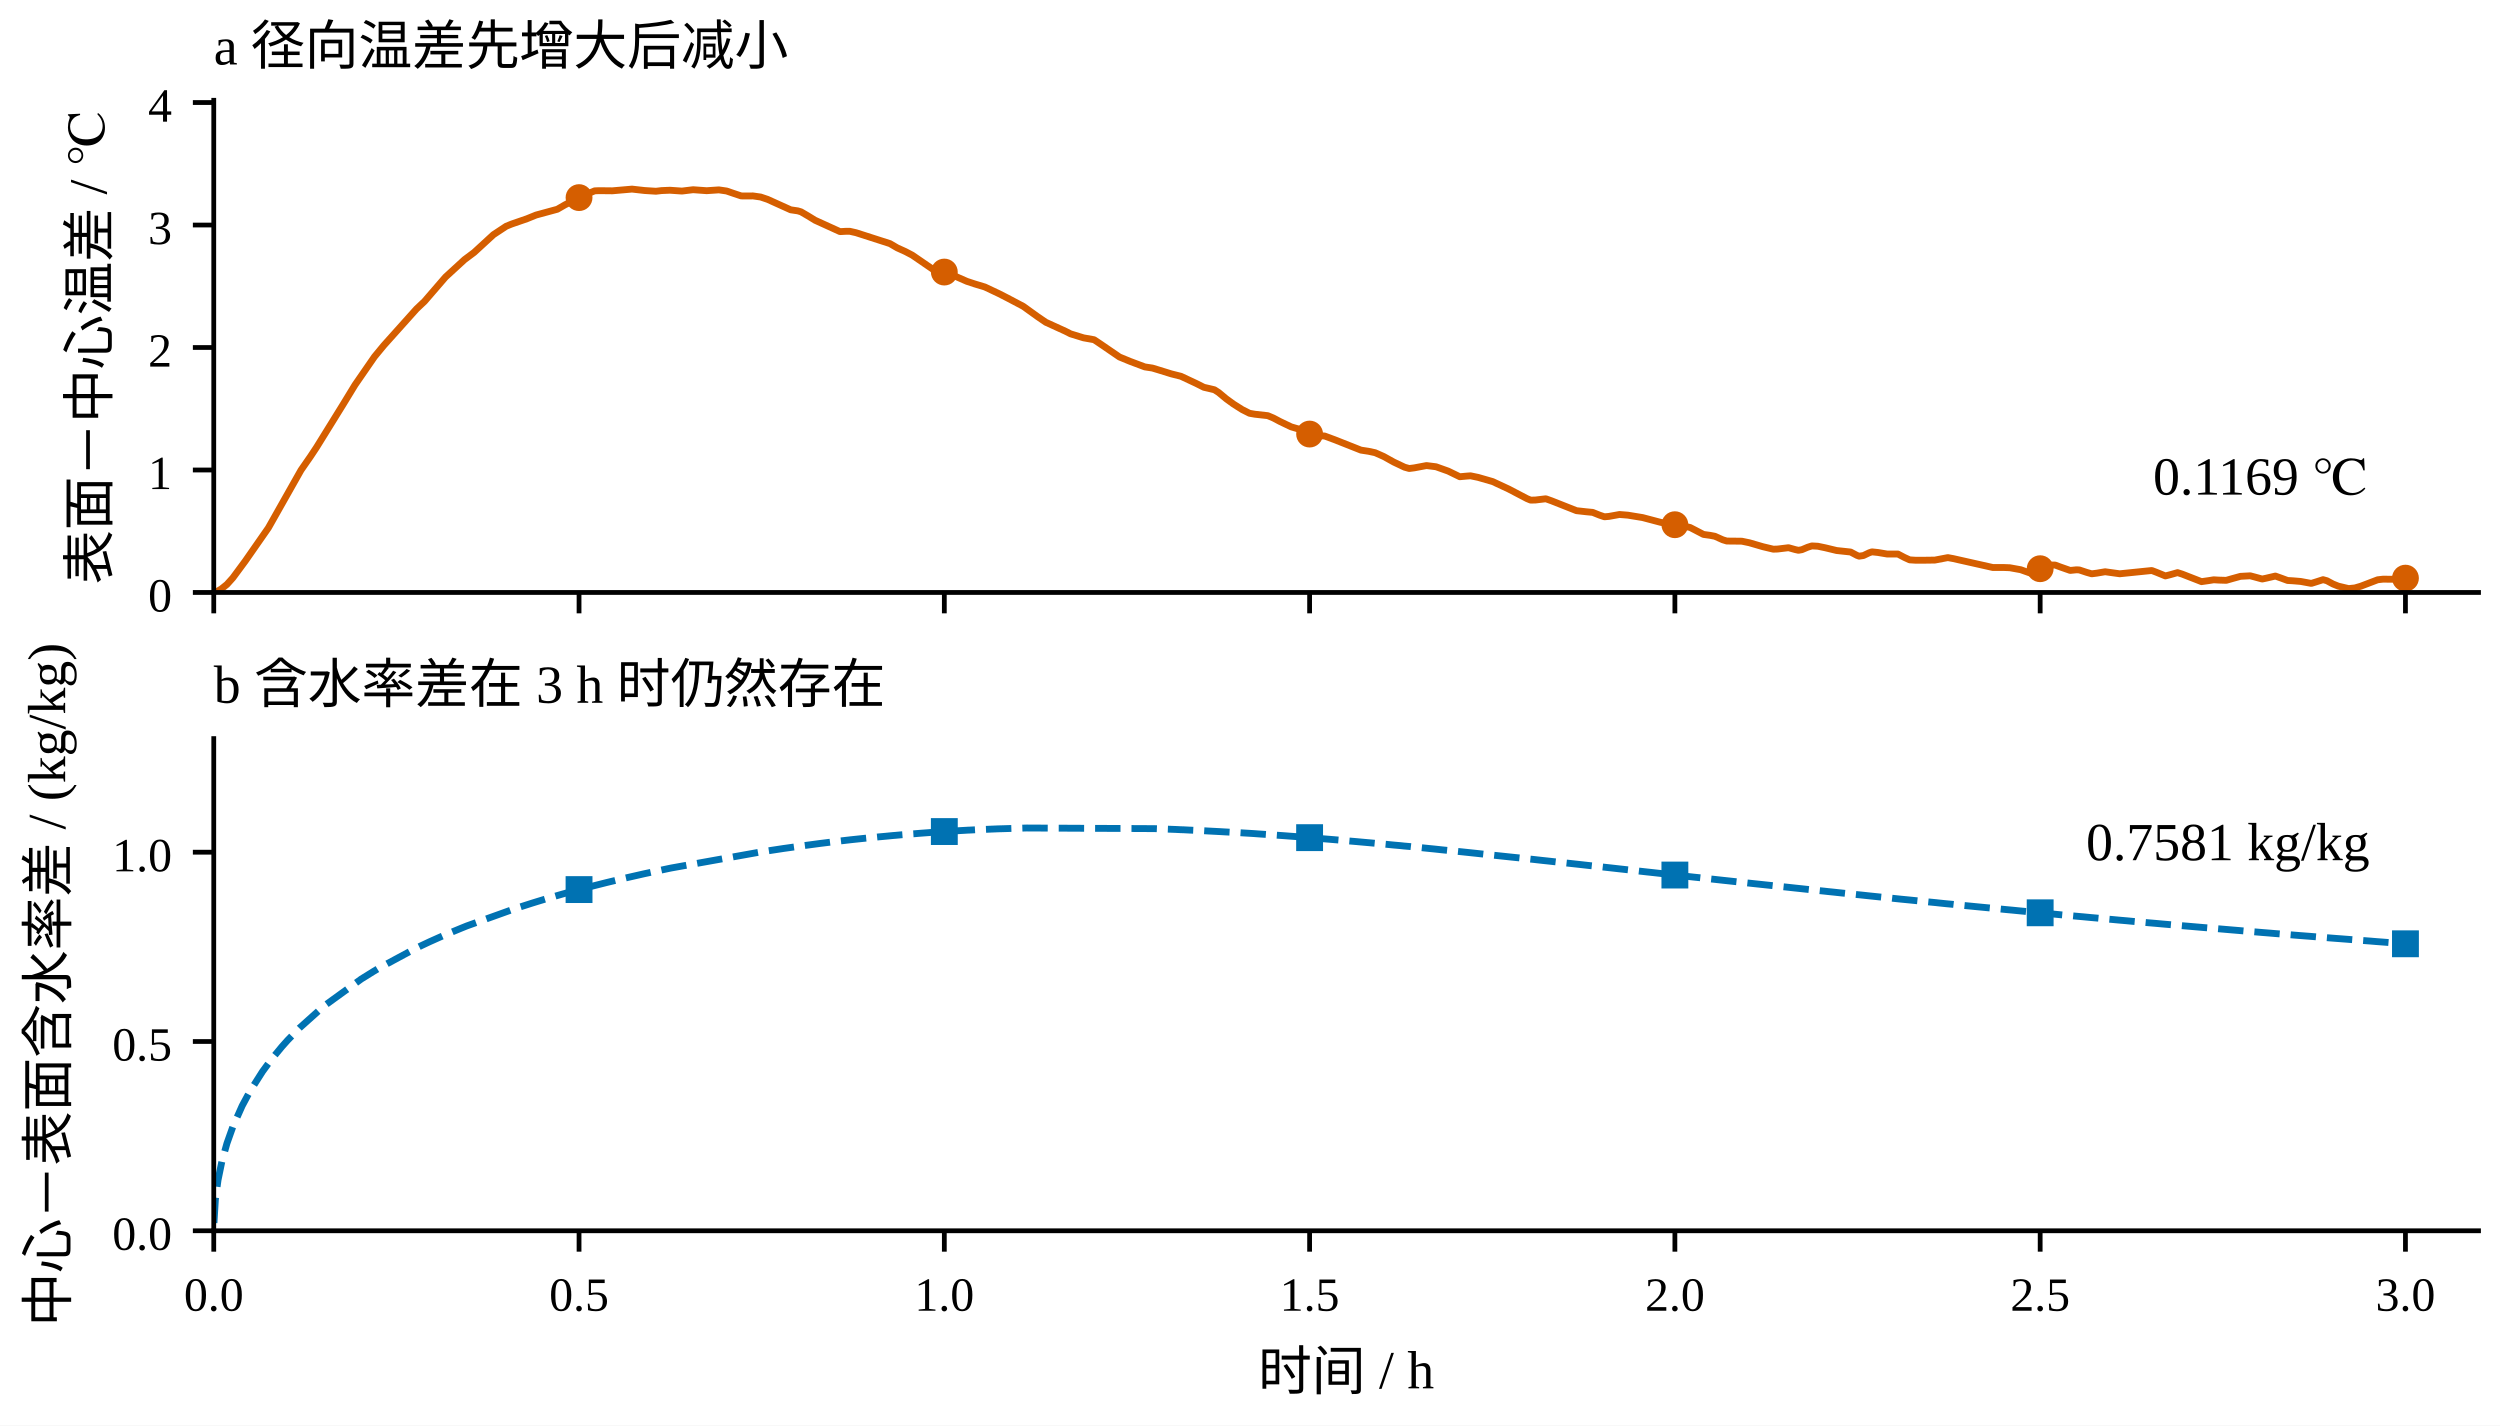
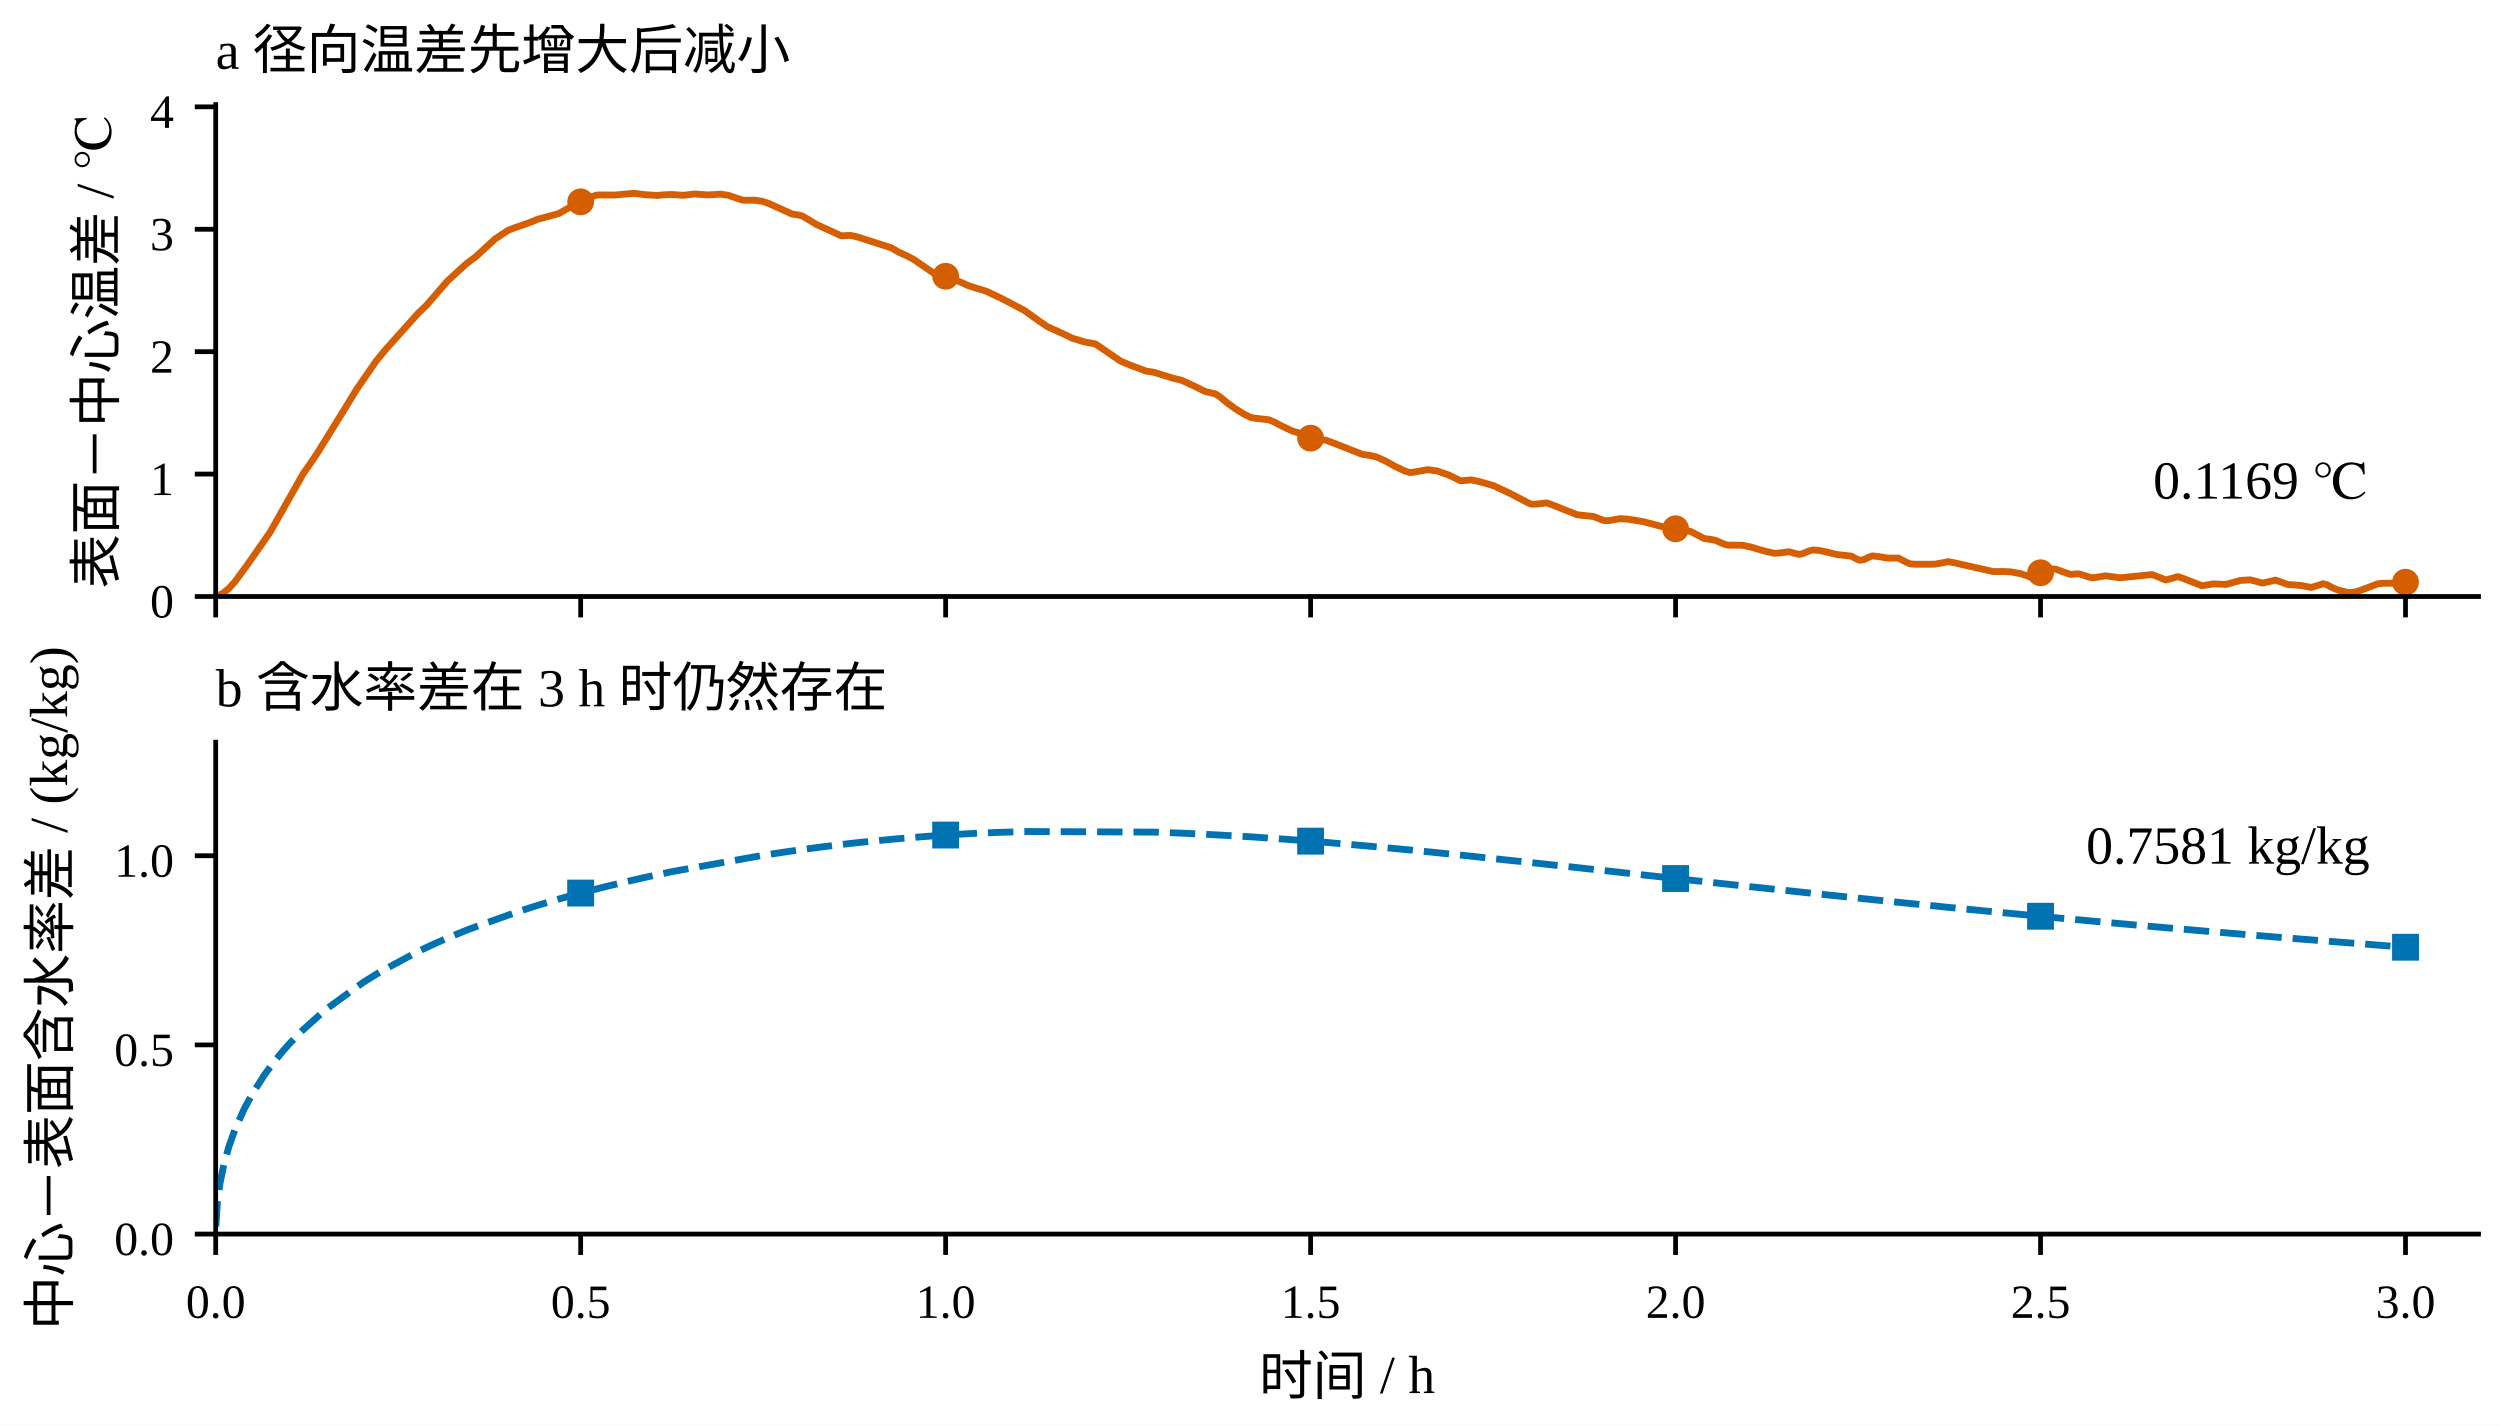
<svg xmlns="http://www.w3.org/2000/svg" xmlns:xlink="http://www.w3.org/1999/xlink" width="418.8pt" height="238.8pt" viewBox="0 0 418.8 238.8" version="1.1">
  <defs>
    <style type="text/css">*{stroke-linejoin: round; stroke-linecap: butt}</style>
  </defs>
  <g id="figure_1">
    <g id="patch_1">
      <path d="M 0 238.8  L 418.8 238.8  L 418.8 -0  L 0 -0  z " style="fill: #ffffff" />
    </g>
    <g id="axes_1">
      <g id="patch_2">
-         <path d="M 35.809 99.25  L 415.2 99.25  L 415.2 16.8  L 35.809 16.8  z " style="fill: #ffffff" />
+         <path d="M 36.133 99.925  L 415.2 99.925  L 415.2 17.52  L 36.133 17.52  z " style="fill: #ffffff" />
      </g>
      <g id="matplotlib.axis_1">
        <g id="xtick_1">
          <g id="line2d_1">
            <defs>
-               <path id="mdcf9f1edb0" d="M 0 0  L 0 3.5  " style="stroke: #000000; stroke-width: 0.8" />
+               <path id="m81c5165ee8" d="M 0 0  L 0 3.5  " style="stroke: #000000; stroke-width: 0.8" />
            </defs>
            <g>
-               <use xlink:href="#mdcf9f1edb0" x="35.809" y="99.25" style="stroke: #000000; stroke-width: 0.8" />
+               <use xlink:href="#m81c5165ee8" x="36.133" y="99.925" style="stroke: #000000; stroke-width: 0.8" />
            </g>
          </g>
        </g>
        <g id="xtick_2">
          <g id="line2d_2">
            <g>
-               <use xlink:href="#mdcf9f1edb0" x="97.001" y="99.25" style="stroke: #000000; stroke-width: 0.8" />
+               <use xlink:href="#m81c5165ee8" x="97.272" y="99.925" style="stroke: #000000; stroke-width: 0.8" />
            </g>
          </g>
        </g>
        <g id="xtick_3">
          <g id="line2d_3">
            <g>
-               <use xlink:href="#mdcf9f1edb0" x="158.193" y="99.25" style="stroke: #000000; stroke-width: 0.8" />
+               <use xlink:href="#m81c5165ee8" x="158.412" y="99.925" style="stroke: #000000; stroke-width: 0.8" />
            </g>
          </g>
        </g>
        <g id="xtick_4">
          <g id="line2d_4">
            <g>
-               <use xlink:href="#mdcf9f1edb0" x="219.385" y="99.25" style="stroke: #000000; stroke-width: 0.8" />
+               <use xlink:href="#m81c5165ee8" x="219.552" y="99.925" style="stroke: #000000; stroke-width: 0.8" />
            </g>
          </g>
        </g>
        <g id="xtick_5">
          <g id="line2d_5">
            <g>
-               <use xlink:href="#mdcf9f1edb0" x="280.577" y="99.25" style="stroke: #000000; stroke-width: 0.8" />
+               <use xlink:href="#m81c5165ee8" x="280.692" y="99.925" style="stroke: #000000; stroke-width: 0.8" />
            </g>
          </g>
        </g>
        <g id="xtick_6">
          <g id="line2d_6">
            <g>
-               <use xlink:href="#mdcf9f1edb0" x="341.769" y="99.25" style="stroke: #000000; stroke-width: 0.8" />
+               <use xlink:href="#m81c5165ee8" x="341.832" y="99.925" style="stroke: #000000; stroke-width: 0.8" />
            </g>
          </g>
        </g>
        <g id="xtick_7">
          <g id="line2d_7">
            <g>
-               <use xlink:href="#mdcf9f1edb0" x="402.961" y="99.25" style="stroke: #000000; stroke-width: 0.8" />
+               <use xlink:href="#m81c5165ee8" x="402.972" y="99.925" style="stroke: #000000; stroke-width: 0.8" />
            </g>
          </g>
        </g>
      </g>
      <g id="matplotlib.axis_2">
        <g id="ytick_1">
          <g id="line2d_8">
            <defs>
-               <path id="m6f929d2dbc" d="M 0 0  L -3.5 0  " style="stroke: #000000; stroke-width: 0.8" />
+               <path id="m7d6943e46e" d="M 0 0  L -3.5 0  " style="stroke: #000000; stroke-width: 0.8" />
            </defs>
            <g>
-               <use xlink:href="#m6f929d2dbc" x="35.809" y="99.25" style="stroke: #000000; stroke-width: 0.8" />
+               <use xlink:href="#m7d6943e46e" x="36.133" y="99.925" style="stroke: #000000; stroke-width: 0.8" />
            </g>
          </g>
          <g id="text_1">
-             <text style="font-size: 8px; font-family: 'Noto Serif SC', 'Times New Roman', 'Times', 'DejaVu Serif', serif; text-anchor: end" x="28.809" y="102.45" transform="rotate(-0 28.80906 102.4495)">0</text>
+             <text style="font-size: 8px; font-family: 'Noto Serif SC', 'Times New Roman', 'Times', 'DejaVu Serif', serif; text-anchor: end" x="29.133" y="103.445" transform="rotate(-0 29.1325 103.4454)">0</text>
          </g>
        </g>
        <g id="ytick_2">
          <g id="line2d_9">
            <g>
-               <use xlink:href="#m6f929d2dbc" x="35.809" y="78.732" style="stroke: #000000; stroke-width: 0.8" />
+               <use xlink:href="#m7d6943e46e" x="36.133" y="79.419" style="stroke: #000000; stroke-width: 0.8" />
            </g>
          </g>
          <g id="text_2">
-             <text style="font-size: 8px; font-family: 'Noto Serif SC', 'Times New Roman', 'Times', 'DejaVu Serif', serif; text-anchor: end" x="28.809" y="81.932" transform="rotate(-0 28.80906 81.93171)">1</text>
+             <text style="font-size: 8px; font-family: 'Noto Serif SC', 'Times New Roman', 'Times', 'DejaVu Serif', serif; text-anchor: end" x="29.133" y="82.939" transform="rotate(-0 29.1325 82.93855)">1</text>
          </g>
        </g>
        <g id="ytick_3">
          <g id="line2d_10">
            <g>
-               <use xlink:href="#m6f929d2dbc" x="35.809" y="58.214" style="stroke: #000000; stroke-width: 0.8" />
+               <use xlink:href="#m7d6943e46e" x="36.133" y="58.912" style="stroke: #000000; stroke-width: 0.8" />
            </g>
          </g>
          <g id="text_3">
-             <text style="font-size: 8px; font-family: 'Noto Serif SC', 'Times New Roman', 'Times', 'DejaVu Serif', serif; text-anchor: end" x="28.809" y="61.414" transform="rotate(-0 28.80906 61.41389)">2</text>
+             <text style="font-size: 8px; font-family: 'Noto Serif SC', 'Times New Roman', 'Times', 'DejaVu Serif', serif; text-anchor: end" x="29.133" y="62.432" transform="rotate(-0 29.1325 62.43172)">2</text>
          </g>
        </g>
        <g id="ytick_4">
          <g id="line2d_11">
            <g>
-               <use xlink:href="#m6f929d2dbc" x="35.809" y="37.696" style="stroke: #000000; stroke-width: 0.8" />
+               <use xlink:href="#m7d6943e46e" x="36.133" y="38.405" style="stroke: #000000; stroke-width: 0.8" />
            </g>
          </g>
          <g id="text_4">
-             <text style="font-size: 8px; font-family: 'Noto Serif SC', 'Times New Roman', 'Times', 'DejaVu Serif', serif; text-anchor: end" x="28.809" y="40.896" transform="rotate(-0 28.80906 40.89608)">3</text>
+             <text style="font-size: 8px; font-family: 'Noto Serif SC', 'Times New Roman', 'Times', 'DejaVu Serif', serif; text-anchor: end" x="29.133" y="41.925" transform="rotate(-0 29.1325 41.92489)">3</text>
          </g>
        </g>
        <g id="ytick_5">
          <g id="line2d_12">
            <g>
-               <use xlink:href="#m6f929d2dbc" x="35.809" y="17.178" style="stroke: #000000; stroke-width: 0.8" />
+               <use xlink:href="#m7d6943e46e" x="36.133" y="17.898" style="stroke: #000000; stroke-width: 0.8" />
            </g>
          </g>
          <g id="text_5">
-             <text style="font-size: 8px; font-family: 'Noto Serif SC', 'Times New Roman', 'Times', 'DejaVu Serif', serif; text-anchor: end" x="28.809" y="20.378" transform="rotate(-0 28.80906 20.37827)">4</text>
+             <text style="font-size: 8px; font-family: 'Noto Serif SC', 'Times New Roman', 'Times', 'DejaVu Serif', serif; text-anchor: end" x="29.133" y="21.418" transform="rotate(-0 29.1325 21.41806)">4</text>
          </g>
        </g>
        <g id="text_6">
-           <text style="font-size: 9px; font-family: 'Noto Serif SC', 'Times New Roman', 'Times', 'DejaVu Serif', serif; text-anchor: middle" x="18.117" y="58.025" transform="rotate(-90 18.11656 58.02476)">表面－中心温差 / ℃</text>
+           <text style="font-size: 9px; font-family: 'Noto Serif SC', 'Times New Roman', 'Times', 'DejaVu Serif', serif; text-anchor: middle" x="19.232" y="58.723" transform="rotate(-90 19.23172 58.72269)">表面－中心温差 / ℃</text>
        </g>
      </g>
      <g id="line2d_13">
-         <path d="M 35.843 99.245  L 36.353 99.081  L 37.067 98.667  L 38.019 97.901  L 39.005 96.804  L 41.078 93.999  L 44.954 88.437  L 50.427 78.752  L 52.025 76.45  L 53.011 74.961  L 57.498 67.716  L 59.47 64.482  L 62.734 59.757  L 64.297 57.863  L 69.771 51.755  L 71.13 50.468  L 74.632 46.412  L 77.828 43.48  L 79.425 42.288  L 82.655 39.317  L 84.797 37.901  L 85.715 37.528  L 88.264 36.648  L 89.794 36.026  L 93.364 35.055  L 94.655 34.309  L 97.817 32.716  L 99.619 31.97  L 100.367 31.941  L 102.576 31.965  L 105.874 31.678  L 107.982 31.916  L 109.885 32.037  L 110.837 31.926  L 112.231 31.869  L 114.237 32.009  L 116.107 31.781  L 118.384 31.945  L 120.424 31.807  L 121.716 31.996  L 122.838 32.38  L 124.164 32.821  L 125.149 32.833  L 126.135 32.821  L 127.427 33.006  L 128.583 33.396  L 132.458 35.148  L 133.648 35.324  L 134.192 35.49  L 135.348 36.165  L 136.538 36.896  L 140.719 38.8  L 141.705 38.749  L 142.351 38.745  L 143.405 38.983  L 149.082 40.809  L 150.306 41.523  L 151.666 42.138  L 152.822 42.743  L 156.357 45.169  L 157.309 45.456  L 159.179 45.905  L 161.967 47.128  L 163.224 47.545  L 164.992 48.08  L 167.372 49.205  L 168.766 49.919  L 171.417 51.318  L 173.797 53.031  L 175.191 53.985  L 178.488 55.491  L 179.338 55.924  L 181.514 56.595  L 183.282 56.911  L 184.268 57.568  L 187.531 59.802  L 189.299 60.532  L 191.781 61.464  L 193.039 61.655  L 193.99 61.94  L 196.234 62.635  L 197.832 63.036  L 200.382 64.23  L 201.673 64.88  L 202.523 65.075  L 203.441 65.295  L 204.155 65.756  L 205.413 66.803  L 206.637 67.693  L 208.099 68.618  L 209.322 69.234  L 210.206 69.39  L 212.382 69.632  L 213.334 70.034  L 214.422 70.611  L 216.291 71.505  L 218.331 72.104  L 220.065 72.927  L 221.017 72.993  L 221.901 73.04  L 223.567 73.656  L 227.986 75.404  L 229.244 75.597  L 230.366 75.837  L 231.793 76.469  L 233.493 77.412  L 235.295 78.266  L 236.077 78.485  L 236.927 78.375  L 238.967 77.991  L 240.564 78.192  L 242.604 78.92  L 244.542 79.862  L 245.732 79.753  L 246.344 79.708  L 247.601 79.969  L 250.049 80.673  L 252.769 81.941  L 255.794 83.525  L 256.406 83.779  L 257.188 83.765  L 258.956 83.555  L 259.908 83.894  L 264.089 85.548  L 265.721 85.73  L 266.809 85.835  L 267.965 86.299  L 268.781 86.574  L 269.529 86.508  L 271.296 86.188  L 272.69 86.299  L 275.172 86.705  L 278.231 87.513  L 280.679 87.92  L 281.937 88.11  L 283.127 88.365  L 283.875 88.751  L 285.37 89.528  L 286.458 89.678  L 287.274 89.834  L 288.6 90.429  L 289.28 90.636  L 290.266 90.644  L 291.796 90.663  L 293.053 90.923  L 295.331 91.586  L 297.065 91.999  L 297.779 91.976  L 299.615 91.752  L 300.736 92.066  L 301.28 92.185  L 301.858 92.081  L 302.81 91.678  L 303.524 91.453  L 304.51 91.504  L 305.768 91.765  L 307.672 92.224  L 310.017 92.475  L 311.071 93.035  L 311.445 93.17  L 312.159 93.065  L 313.111 92.608  L 313.587 92.446  L 314.607 92.555  L 316.136 92.811  L 317.938 92.809  L 319.026 93.383  L 319.91 93.788  L 320.828 93.845  L 322.63 93.845  L 324.125 93.825  L 326.301 93.41  L 327.185 93.572  L 333.848 95.07  L 335.582 95.064  L 336.67 95.107  L 338.506 95.437  L 340.103 96.002  L 340.681 95.862  L 341.327 95.552  L 342.517 94.963  L 343.673 94.658  L 344.285 94.66  L 345.135 94.976  L 346.8 95.56  L 347.854 95.452  L 348.33 95.478  L 349.554 95.883  L 350.404 96.125  L 351.254 96.016  L 352.648 95.78  L 355.095 96.119  L 360.467 95.571  L 361.249 95.868  L 362.744 96.48  L 363.526 96.281  L 364.784 95.926  L 365.566 96.176  L 368.796 97.436  L 370.053 97.255  L 370.835 97.128  L 371.753 97.181  L 372.943 97.216  L 373.997 96.915  L 375.323 96.549  L 376.955 96.459  L 377.736 96.664  L 378.96 96.999  L 379.674 96.849  L 381.17 96.5  L 382.122 96.839  L 383.21 97.241  L 384.128 97.296  L 385.419 97.405  L 387.187 97.731  L 388.003 97.477  L 389.159 97.105  L 389.805 97.286  L 390.825 97.834  L 391.709 98.189  L 393.442 98.601  L 394.496 98.49  L 395.482 98.201  L 398.304 97.124  L 399.154 97.027  L 400.921 97.029  L 401.873 96.978  L 402.961 96.851  L 402.961 96.851  " clip-path="url(#pb3443c75a6)" style="fill: none; stroke: #d55e00; stroke-width: 1.15; stroke-linecap: square" />
+         <path d="M 36.166 99.921  L 36.676 99.757  L 37.389 99.343  L 38.34 98.578  L 39.325 97.481  L 41.397 94.678  L 45.27 89.118  L 50.738 79.439  L 52.335 77.138  L 53.32 75.649  L 57.803 68.408  L 59.773 65.177  L 63.034 60.454  L 64.596 58.561  L 70.065 52.456  L 71.424 51.17  L 74.922 47.116  L 78.115 44.186  L 79.712 42.994  L 82.938 40.025  L 85.078 38.61  L 85.995 38.237  L 88.543 37.357  L 90.071 36.736  L 93.638 35.766  L 94.929 35.019  L 98.088 33.428  L 99.888 32.681  L 100.635 32.653  L 102.843 32.677  L 106.138 32.39  L 108.244 32.628  L 110.146 32.749  L 111.097 32.638  L 112.489 32.581  L 114.493 32.72  L 116.362 32.493  L 118.637 32.657  L 120.675 32.519  L 121.966 32.708  L 123.087 33.092  L 124.412 33.532  L 125.397 33.545  L 126.382 33.532  L 127.672 33.717  L 128.827 34.107  L 132.699 35.858  L 133.888 36.034  L 134.432 36.2  L 135.587 36.875  L 136.775 37.605  L 140.953 39.508  L 141.938 39.457  L 142.584 39.453  L 143.637 39.691  L 149.309 41.516  L 150.532 42.229  L 151.891 42.845  L 153.045 43.45  L 156.578 45.873  L 157.529 46.161  L 159.397 46.61  L 162.182 47.832  L 163.439 48.248  L 165.206 48.783  L 167.583 49.907  L 168.976 50.621  L 171.625 52.019  L 174.003 53.732  L 175.395 54.685  L 178.69 56.19  L 179.539 56.623  L 181.713 57.294  L 183.48 57.61  L 184.465 58.266  L 187.725 60.499  L 189.492 61.229  L 191.971 62.16  L 193.228 62.351  L 194.179 62.636  L 196.421 63.331  L 198.017 63.731  L 200.565 64.924  L 201.855 65.574  L 202.705 65.769  L 203.622 65.989  L 204.335 66.45  L 205.592 67.496  L 206.815 68.386  L 208.275 69.311  L 209.498 69.926  L 210.381 70.082  L 212.555 70.324  L 213.506 70.726  L 214.593 71.302  L 216.461 72.196  L 218.499 72.795  L 220.231 73.617  L 221.182 73.683  L 222.066 73.73  L 223.73 74.345  L 228.146 76.092  L 229.402 76.285  L 230.523 76.525  L 231.95 77.157  L 233.648 78.1  L 235.448 78.953  L 236.23 79.172  L 237.079 79.062  L 239.117 78.678  L 240.713 78.879  L 242.751 79.607  L 244.687 80.548  L 245.876 80.44  L 246.488 80.395  L 247.744 80.655  L 250.19 81.358  L 252.907 82.626  L 255.93 84.209  L 256.542 84.463  L 257.323 84.449  L 259.089 84.24  L 260.04 84.578  L 264.218 86.231  L 265.848 86.413  L 266.935 86.518  L 268.09 86.981  L 268.905 87.256  L 269.653 87.191  L 271.419 86.871  L 272.812 86.981  L 275.291 87.388  L 278.348 88.195  L 280.794 88.602  L 282.051 88.792  L 283.239 89.047  L 283.987 89.432  L 285.481 90.209  L 286.568 90.359  L 287.383 90.515  L 288.708 91.109  L 289.387 91.317  L 290.372 91.325  L 291.901 91.343  L 293.158 91.604  L 295.433 92.266  L 297.166 92.678  L 297.879 92.656  L 299.713 92.432  L 300.834 92.746  L 301.378 92.865  L 301.955 92.76  L 302.906 92.358  L 303.619 92.133  L 304.604 92.184  L 305.861 92.444  L 307.763 92.904  L 310.107 93.154  L 311.16 93.714  L 311.534 93.849  L 312.247 93.745  L 313.198 93.287  L 313.673 93.125  L 314.692 93.234  L 316.221 93.49  L 318.021 93.488  L 319.108 94.062  L 319.991 94.466  L 320.908 94.524  L 322.709 94.524  L 324.203 94.503  L 326.377 94.089  L 327.26 94.251  L 333.917 95.748  L 335.65 95.742  L 336.737 95.785  L 338.571 96.115  L 340.167 96.679  L 340.745 96.54  L 341.39 96.23  L 342.579 95.642  L 343.734 95.336  L 344.345 95.338  L 345.194 95.654  L 346.859 96.238  L 347.912 96.13  L 348.387 96.156  L 349.61 96.56  L 350.459 96.802  L 351.308 96.694  L 352.701 96.458  L 355.147 96.796  L 360.513 96.249  L 361.295 96.546  L 362.789 97.157  L 363.57 96.958  L 364.827 96.603  L 365.608 96.853  L 368.835 98.113  L 370.092 97.932  L 370.873 97.805  L 371.79 97.858  L 372.979 97.893  L 374.032 97.592  L 375.357 97.227  L 376.987 97.136  L 377.768 97.342  L 378.991 97.676  L 379.704 97.526  L 381.199 97.177  L 382.15 97.516  L 383.237 97.918  L 384.154 97.973  L 385.445 98.082  L 387.211 98.408  L 388.026 98.154  L 389.181 97.782  L 389.826 97.963  L 390.845 98.51  L 391.729 98.865  L 393.461 99.277  L 394.514 99.167  L 395.499 98.877  L 398.318 97.801  L 399.167 97.704  L 400.934 97.707  L 401.885 97.655  L 402.972 97.528  L 402.972 97.528  " clip-path="url(#pfdfb8a32d3)" style="fill: none; stroke: #d55e00; stroke-width: 1.15; stroke-linecap: square" />
      </g>
      <g id="line2d_14">
        <defs>
-           <path id="m469d2401bc" d="M 0 1.75  C 0.464 1.75 0.909 1.566 1.237 1.237  C 1.566 0.909 1.75 0.464 1.75 0  C 1.75 -0.464 1.566 -0.909 1.237 -1.237  C 0.909 -1.566 0.464 -1.75 0 -1.75  C -0.464 -1.75 -0.909 -1.566 -1.237 -1.237  C -1.566 -0.909 -1.75 -0.464 -1.75 0  C -1.75 0.464 -1.566 0.909 -1.237 1.237  C -0.909 1.566 -0.464 1.75 0 1.75  z " style="stroke: #d55e00" />
+           <path id="mfa67bc6412" d="M 0 1.75  C 0.464 1.75 0.909 1.566 1.237 1.237  C 1.566 0.909 1.75 0.464 1.75 0  C 1.75 -0.464 1.566 -0.909 1.237 -1.237  C 0.909 -1.566 0.464 -1.75 0 -1.75  C -0.464 -1.75 -0.909 -1.566 -1.237 -1.237  C -1.566 -0.909 -1.75 -0.464 -1.75 0  C -1.75 0.464 -1.566 0.909 -1.237 1.237  C -0.909 1.566 -0.464 1.75 0 1.75  z " style="stroke: #d55e00" />
        </defs>
-         <g clip-path="url(#pb3443c75a6)">
-           <use xlink:href="#m469d2401bc" x="97.001" y="33.104" style="fill: #d55e00; stroke: #d55e00" />
-           <use xlink:href="#m469d2401bc" x="158.193" y="45.575" style="fill: #d55e00; stroke: #d55e00" />
-           <use xlink:href="#m469d2401bc" x="219.385" y="72.714" style="fill: #d55e00; stroke: #d55e00" />
-           <use xlink:href="#m469d2401bc" x="280.577" y="87.901" style="fill: #d55e00; stroke: #d55e00" />
-           <use xlink:href="#m469d2401bc" x="341.769" y="95.271" style="fill: #d55e00; stroke: #d55e00" />
-           <use xlink:href="#m469d2401bc" x="402.961" y="96.851" style="fill: #d55e00; stroke: #d55e00" />
+         <g clip-path="url(#pfdfb8a32d3)">
+           <use xlink:href="#mfa67bc6412" x="97.272" y="33.815" style="fill: #d55e00; stroke: #d55e00" />
+           <use xlink:href="#mfa67bc6412" x="158.412" y="46.28" style="fill: #d55e00; stroke: #d55e00" />
+           <use xlink:href="#mfa67bc6412" x="219.552" y="73.404" style="fill: #d55e00; stroke: #d55e00" />
+           <use xlink:href="#mfa67bc6412" x="280.692" y="88.583" style="fill: #d55e00; stroke: #d55e00" />
+           <use xlink:href="#mfa67bc6412" x="341.832" y="95.949" style="fill: #d55e00; stroke: #d55e00" />
+           <use xlink:href="#mfa67bc6412" x="402.972" y="97.528" style="fill: #d55e00; stroke: #d55e00" />
        </g>
      </g>
      <g id="patch_3">
-         <path d="M 35.809 99.25  L 35.809 16.8  " style="fill: none; stroke: #000000; stroke-width: 0.8; stroke-linejoin: miter; stroke-linecap: square" />
+         <path d="M 36.133 99.925  L 36.133 17.52  " style="fill: none; stroke: #000000; stroke-width: 0.8; stroke-linejoin: miter; stroke-linecap: square" />
      </g>
      <g id="patch_4">
-         <path d="M 35.809 99.25  L 415.2 99.25  " style="fill: none; stroke: #000000; stroke-width: 0.8; stroke-linejoin: miter; stroke-linecap: square" />
+         <path d="M 36.133 99.925  L 415.2 99.925  " style="fill: none; stroke: #000000; stroke-width: 0.8; stroke-linejoin: miter; stroke-linecap: square" />
      </g>
      <g id="text_7">
-         <text style="font-size: 9px; font-family: 'Noto Serif SC', 'Times New Roman', 'Times', 'DejaVu Serif', serif; text-anchor: end" x="396.961" y="82.851" transform="rotate(-0 396.9611 82.85099)">0.1169 ℃</text>
+         <text style="font-size: 9px; font-family: 'Noto Serif SC', 'Times New Roman', 'Times', 'DejaVu Serif', serif; text-anchor: end" x="396.972" y="83.528" transform="rotate(-0 396.9716 83.52813)">0.1169 ℃</text>
      </g>
      <g id="text_8">
-         <text style="font-size: 9px; font-family: 'Noto Serif SC', 'Times New Roman', 'Times', 'DejaVu Serif', serif; text-anchor: start" x="35.809" y="10.8" transform="rotate(-0 35.80906 10.8)">a  径向温差先增大后减小</text>
+         <text style="font-size: 9px; font-family: 'Noto Serif SC', 'Times New Roman', 'Times', 'DejaVu Serif', serif; text-anchor: start" x="36.133" y="11.52" transform="rotate(-0 36.1325 11.52)">a  径向温差先增大后减小</text>
      </g>
    </g>
    <g id="axes_2">
      <g id="patch_5">
-         <path d="M 35.809 206.18  L 415.2 206.18  L 415.2 123.73  L 35.809 123.73  z " style="fill: #ffffff" />
+         <path d="M 36.133 206.731  L 415.2 206.731  L 415.2 124.326  L 36.133 124.326  z " style="fill: #ffffff" />
      </g>
      <g id="matplotlib.axis_3">
        <g id="xtick_8">
          <g id="line2d_15">
            <g>
-               <use xlink:href="#mdcf9f1edb0" x="35.809" y="206.18" style="stroke: #000000; stroke-width: 0.8" />
+               <use xlink:href="#m81c5165ee8" x="36.133" y="206.731" style="stroke: #000000; stroke-width: 0.8" />
            </g>
          </g>
          <g id="text_9">
-             <text style="font-size: 8px; font-family: 'Noto Serif SC', 'Times New Roman', 'Times', 'DejaVu Serif', serif; text-anchor: middle" x="35.809" y="219.58" transform="rotate(-0 35.80906 219.5795)">0.0</text>
+             <text style="font-size: 8px; font-family: 'Noto Serif SC', 'Times New Roman', 'Times', 'DejaVu Serif', serif; text-anchor: middle" x="36.133" y="220.771" transform="rotate(-0 36.1325 220.7712)">0.0</text>
          </g>
        </g>
        <g id="xtick_9">
          <g id="line2d_16">
            <g>
-               <use xlink:href="#mdcf9f1edb0" x="97.001" y="206.18" style="stroke: #000000; stroke-width: 0.8" />
+               <use xlink:href="#m81c5165ee8" x="97.272" y="206.731" style="stroke: #000000; stroke-width: 0.8" />
            </g>
          </g>
          <g id="text_10">
-             <text style="font-size: 8px; font-family: 'Noto Serif SC', 'Times New Roman', 'Times', 'DejaVu Serif', serif; text-anchor: middle" x="97.001" y="219.58" transform="rotate(-0 97.00107 219.5795)">0.5</text>
+             <text style="font-size: 8px; font-family: 'Noto Serif SC', 'Times New Roman', 'Times', 'DejaVu Serif', serif; text-anchor: middle" x="97.272" y="220.771" transform="rotate(-0 97.27234 220.7712)">0.5</text>
          </g>
        </g>
        <g id="xtick_10">
          <g id="line2d_17">
            <g>
-               <use xlink:href="#mdcf9f1edb0" x="158.193" y="206.18" style="stroke: #000000; stroke-width: 0.8" />
+               <use xlink:href="#m81c5165ee8" x="158.412" y="206.731" style="stroke: #000000; stroke-width: 0.8" />
            </g>
          </g>
          <g id="text_11">
-             <text style="font-size: 8px; font-family: 'Noto Serif SC', 'Times New Roman', 'Times', 'DejaVu Serif', serif; text-anchor: middle" x="158.193" y="219.58" transform="rotate(-0 158.1931 219.5795)">1.0</text>
+             <text style="font-size: 8px; font-family: 'Noto Serif SC', 'Times New Roman', 'Times', 'DejaVu Serif', serif; text-anchor: middle" x="158.412" y="220.771" transform="rotate(-0 158.4122 220.7712)">1.0</text>
          </g>
        </g>
        <g id="xtick_11">
          <g id="line2d_18">
            <g>
-               <use xlink:href="#mdcf9f1edb0" x="219.385" y="206.18" style="stroke: #000000; stroke-width: 0.8" />
+               <use xlink:href="#m81c5165ee8" x="219.552" y="206.731" style="stroke: #000000; stroke-width: 0.8" />
            </g>
          </g>
          <g id="text_12">
-             <text style="font-size: 8px; font-family: 'Noto Serif SC', 'Times New Roman', 'Times', 'DejaVu Serif', serif; text-anchor: middle" x="219.385" y="219.58" transform="rotate(-0 219.3851 219.5795)">1.5</text>
+             <text style="font-size: 8px; font-family: 'Noto Serif SC', 'Times New Roman', 'Times', 'DejaVu Serif', serif; text-anchor: middle" x="219.552" y="220.771" transform="rotate(-0 219.552 220.7712)">1.5</text>
          </g>
        </g>
        <g id="xtick_12">
          <g id="line2d_19">
            <g>
-               <use xlink:href="#mdcf9f1edb0" x="280.577" y="206.18" style="stroke: #000000; stroke-width: 0.8" />
+               <use xlink:href="#m81c5165ee8" x="280.692" y="206.731" style="stroke: #000000; stroke-width: 0.8" />
            </g>
          </g>
          <g id="text_13">
-             <text style="font-size: 8px; font-family: 'Noto Serif SC', 'Times New Roman', 'Times', 'DejaVu Serif', serif; text-anchor: middle" x="280.577" y="219.58" transform="rotate(-0 280.5771 219.5795)">2.0</text>
+             <text style="font-size: 8px; font-family: 'Noto Serif SC', 'Times New Roman', 'Times', 'DejaVu Serif', serif; text-anchor: middle" x="280.692" y="220.771" transform="rotate(-0 280.6919 220.7712)">2.0</text>
          </g>
        </g>
        <g id="xtick_13">
          <g id="line2d_20">
            <g>
-               <use xlink:href="#mdcf9f1edb0" x="341.769" y="206.18" style="stroke: #000000; stroke-width: 0.8" />
+               <use xlink:href="#m81c5165ee8" x="341.832" y="206.731" style="stroke: #000000; stroke-width: 0.8" />
            </g>
          </g>
          <g id="text_14">
-             <text style="font-size: 8px; font-family: 'Noto Serif SC', 'Times New Roman', 'Times', 'DejaVu Serif', serif; text-anchor: middle" x="341.769" y="219.58" transform="rotate(-0 341.7691 219.5795)">2.5</text>
+             <text style="font-size: 8px; font-family: 'Noto Serif SC', 'Times New Roman', 'Times', 'DejaVu Serif', serif; text-anchor: middle" x="341.832" y="220.771" transform="rotate(-0 341.8317 220.7712)">2.5</text>
          </g>
        </g>
        <g id="xtick_14">
          <g id="line2d_21">
            <g>
-               <use xlink:href="#mdcf9f1edb0" x="402.961" y="206.18" style="stroke: #000000; stroke-width: 0.8" />
+               <use xlink:href="#m81c5165ee8" x="402.972" y="206.731" style="stroke: #000000; stroke-width: 0.8" />
            </g>
          </g>
          <g id="text_15">
-             <text style="font-size: 8px; font-family: 'Noto Serif SC', 'Times New Roman', 'Times', 'DejaVu Serif', serif; text-anchor: middle" x="402.961" y="219.58" transform="rotate(-0 402.9611 219.5795)">3.0</text>
+             <text style="font-size: 8px; font-family: 'Noto Serif SC', 'Times New Roman', 'Times', 'DejaVu Serif', serif; text-anchor: middle" x="402.972" y="220.771" transform="rotate(-0 402.9716 220.7712)">3.0</text>
          </g>
        </g>
        <g id="text_16">
-           <text style="font-size: 9px; font-family: 'Noto Serif SC', 'Times New Roman', 'Times', 'DejaVu Serif', serif; text-anchor: middle" x="225.504" y="232.86" transform="rotate(-0 225.5043 232.8595)">时间 / h</text>
+           <text style="font-size: 9px; font-family: 'Noto Serif SC', 'Times New Roman', 'Times', 'DejaVu Serif', serif; text-anchor: middle" x="225.666" y="233.651" transform="rotate(-0 225.666 233.6512)">时间 / h</text>
        </g>
      </g>
      <g id="matplotlib.axis_4">
        <g id="ytick_6">
          <g id="line2d_22">
            <g>
-               <use xlink:href="#m6f929d2dbc" x="35.809" y="206.18" style="stroke: #000000; stroke-width: 0.8" />
+               <use xlink:href="#m7d6943e46e" x="36.133" y="206.731" style="stroke: #000000; stroke-width: 0.8" />
            </g>
          </g>
          <g id="text_17">
-             <text style="font-size: 8px; font-family: 'Noto Serif SC', 'Times New Roman', 'Times', 'DejaVu Serif', serif; text-anchor: end" x="28.809" y="209.38" transform="rotate(-0 28.80906 209.3795)">0.0</text>
+             <text style="font-size: 8px; font-family: 'Noto Serif SC', 'Times New Roman', 'Times', 'DejaVu Serif', serif; text-anchor: end" x="29.133" y="210.251" transform="rotate(-0 29.1325 210.2512)">0.0</text>
          </g>
        </g>
        <g id="ytick_7">
          <g id="line2d_23">
            <g>
-               <use xlink:href="#m6f929d2dbc" x="35.809" y="174.472" style="stroke: #000000; stroke-width: 0.8" />
+               <use xlink:href="#m7d6943e46e" x="36.133" y="175.041" style="stroke: #000000; stroke-width: 0.8" />
            </g>
          </g>
          <g id="text_18">
-             <text style="font-size: 8px; font-family: 'Noto Serif SC', 'Times New Roman', 'Times', 'DejaVu Serif', serif; text-anchor: end" x="28.809" y="177.672" transform="rotate(-0 28.80906 177.6719)">0.5</text>
+             <text style="font-size: 8px; font-family: 'Noto Serif SC', 'Times New Roman', 'Times', 'DejaVu Serif', serif; text-anchor: end" x="29.133" y="178.561" transform="rotate(-0 29.1325 178.5606)">0.5</text>
          </g>
        </g>
        <g id="ytick_8">
          <g id="line2d_24">
            <g>
-               <use xlink:href="#m6f929d2dbc" x="35.809" y="142.764" style="stroke: #000000; stroke-width: 0.8" />
+               <use xlink:href="#m7d6943e46e" x="36.133" y="143.35" style="stroke: #000000; stroke-width: 0.8" />
            </g>
          </g>
          <g id="text_19">
-             <text style="font-size: 8px; font-family: 'Noto Serif SC', 'Times New Roman', 'Times', 'DejaVu Serif', serif; text-anchor: end" x="28.809" y="145.964" transform="rotate(-0 28.80906 145.9643)">1.0</text>
+             <text style="font-size: 8px; font-family: 'Noto Serif SC', 'Times New Roman', 'Times', 'DejaVu Serif', serif; text-anchor: end" x="29.133" y="146.87" transform="rotate(-0 29.1325 146.87)">1.0</text>
          </g>
        </g>
        <g id="text_20">
-           <text style="font-size: 9px; font-family: 'Noto Serif SC', 'Times New Roman', 'Times', 'DejaVu Serif', serif; text-anchor: middle" x="11.197" y="164.955" transform="rotate(-90 11.19656 164.9548)">中心－表面含水率差 / (kg/kg)</text>
+           <text style="font-size: 9px; font-family: 'Noto Serif SC', 'Times New Roman', 'Times', 'DejaVu Serif', serif; text-anchor: middle" x="11.52" y="165.529" transform="rotate(-90 11.52 165.5285)">中心－表面含水率差 / (kg/kg)</text>
        </g>
      </g>
      <g id="line2d_25">
-         <path d="M 35.843 204.873  L 36.081 200.948  L 36.523 197.688  L 37.169 194.562  L 38.019 191.531  L 39.005 188.759  L 40.568 185.246  L 41.86 182.836  L 43.968 179.513  L 45.464 177.471  L 47.232 175.328  L 48.183 174.263  L 50.155 172.221  L 54.235 168.562  L 60.524 164.002  L 62.564 162.734  L 63.481 162.182  L 69.533 158.923  L 70.553 158.428  L 71.98 157.756  L 73.51 157.071  L 74.564 156.608  L 77.386 155.441  L 78.202 155.111  L 86.326 152.194  L 87.108 151.941  L 89.25 151.256  L 90.134 150.983  L 91.8 150.476  L 92.854 150.171  L 94.213 149.778  L 95.437 149.442  L 96.525 149.15  L 97.953 148.776  L 98.973 148.51  L 100.639 148.091  L 101.59 147.85  L 103.596 147.368  L 104.48 147.153  L 107.098 146.557  L 107.88 146.379  L 111.789 145.542  L 112.469 145.402  L 127.461 142.714  L 128.175 142.606  L 131.303 142.13  L 132.084 142.022  L 134.498 141.68  L 135.314 141.572  L 137.388 141.293  L 138.272 141.185  L 140.039 140.963  L 140.957 140.856  L 142.487 140.678  L 143.507 140.57  L 144.833 140.431  L 145.921 140.323  L 147.179 140.196  L 148.368 140.088  L 149.592 139.968  L 150 139.936  L 151.122 139.835  L 151.53 139.803  L 152.618 139.708  L 153.026 139.682  L 154.08 139.594  L 155.541 139.486  L 156.493 139.41  L 156.935 139.384  L 158.601 139.276  L 159.485 139.219  L 161.355 139.112  L 162.137 139.067  L 162.613 139.048  L 163.394 139.004  L 163.87 138.985  L 166.488 138.877  L 167.236 138.845  L 167.746 138.833  L 171.315 138.725  L 171.995 138.706  L 193.446 138.814  L 194.194 138.845  L 197.05 138.953  L 197.798 138.991  L 198.274 139.004  L 199.09 139.048  L 201.503 139.156  L 202.353 139.207  L 204.427 139.315  L 205.277 139.365  L 207.317 139.473  L 208.201 139.53  L 210.002 139.638  L 210.954 139.708  L 212.552 139.816  L 213.504 139.885  L 215.068 139.993  L 216.054 140.069  L 217.549 140.177  L 218.603 140.266  L 220.065 140.374  L 221.153 140.469  L 222.479 140.577  L 223.533 140.665  L 224.824 140.773  L 225.946 140.875  L 227.204 140.982  L 228.326 141.084  L 229.55 141.192  L 230.74 141.306  L 231.895 141.407  L 232.303 141.445  L 233.527 141.566  L 234.683 141.667  L 235.125 141.718  L 236.281 141.819  L 236.723 141.87  L 237.845 141.978  L 239.137 142.111  L 240.224 142.219  L 241.584 142.365  L 242.672 142.473  L 243.93 142.599  L 244.984 142.707  L 246.31 142.847  L 247.329 142.955  L 248.723 143.107  L 249.743 143.215  L 251.103 143.36  L 252.123 143.468  L 253.449 143.608  L 254.503 143.716  L 255.862 143.861  L 256.882 143.969  L 258.344 144.134  L 259.364 144.242  L 260.792 144.4  L 261.846 144.508  L 262.287 144.559  L 263.681 144.711  L 264.667 144.819  L 266.129 144.984  L 267.149 145.092  L 268.577 145.25  L 269.563 145.358  L 271.024 145.523  L 272.01 145.631  L 273.472 145.796  L 274.424 145.903  L 275.886 146.068  L 276.906 146.176  L 278.367 146.341  L 279.387 146.449  L 279.829 146.499  L 281.257 146.658  L 282.243 146.766  L 283.705 146.931  L 284.759 147.039  L 286.22 147.203  L 287.24 147.311  L 288.668 147.47  L 289.688 147.578  L 291.082 147.73  L 292.068 147.838  L 293.461 147.99  L 294.481 148.098  L 295.841 148.243  L 296.861 148.351  L 298.255 148.503  L 299.309 148.611  L 300.702 148.763  L 301.722 148.871  L 303.116 149.023  L 304.17 149.131  L 304.612 149.182  L 305.666 149.29  L 306.108 149.34  L 307.162 149.448  L 308.521 149.594  L 309.575 149.702  L 310.901 149.841  L 311.955 149.949  L 313.315 150.095  L 314.369 150.203  L 315.695 150.342  L 316.748 150.444  L 317.19 150.495  L 318.516 150.634  L 319.638 150.742  L 320.896 150.869  L 321.95 150.977  L 323.208 151.103  L 324.329 151.211  L 324.771 151.262  L 326.063 151.395  L 327.219 151.503  L 327.661 151.554  L 328.885 151.674  L 330.007 151.782  L 331.23 151.902  L 332.352 152.01  L 333.542 152.124  L 334.664 152.232  L 335.888 152.353  L 337.044 152.461  L 338.268 152.581  L 339.423 152.689  L 340.579 152.797  L 341.735 152.904  L 342.993 153.031  L 344.149 153.139  L 345.373 153.26  L 346.63 153.367  L 347.82 153.481  L 349.044 153.589  L 350.234 153.703  L 351.458 153.811  L 352.648 153.925  L 353.872 154.033  L 355.027 154.141  L 356.285 154.249  L 357.475 154.363  L 358.733 154.471  L 359.889 154.579  L 361.147 154.686  L 362.268 154.788  L 363.526 154.896  L 364.614 154.991  L 365.838 155.099  L 366.892 155.187  L 368.15 155.295  L 369.238 155.39  L 370.597 155.498  L 371.685 155.593  L 372.943 155.701  L 373.997 155.79  L 375.289 155.898  L 376.411 155.999  L 377.736 156.107  L 378.79 156.196  L 380.116 156.303  L 381.17 156.392  L 382.564 156.5  L 383.618 156.589  L 384.943 156.697  L 385.929 156.773  L 387.323 156.881  L 388.377 156.969  L 389.737 157.077  L 390.757 157.16  L 392.185 157.267  L 393.17 157.343  L 394.564 157.451  L 395.584 157.534  L 397.012 157.642  L 398.066 157.73  L 399.494 157.838  L 400.513 157.921  L 401.907 158.028  L 402.859 158.098  L 402.961 158.104  L 402.961 158.104  " clip-path="url(#p8ea0afaa0a)" style="fill: none; stroke-dasharray: 4.255,1.84; stroke-dashoffset: 0; stroke: #0072b2; stroke-width: 1.15" />
+         <path d="M 36.166 205.426  L 36.404 201.502  L 36.846 198.244  L 37.491 195.12  L 38.34 192.09  L 39.325 189.32  L 40.888 185.809  L 42.213 183.344  L 44.284 180.079  L 45.779 178.039  L 47.545 175.896  L 48.496 174.831  L 50.466 172.791  L 54.542 169.133  L 60.826 164.576  L 62.864 163.309  L 63.781 162.757  L 69.827 159.5  L 70.846 159.005  L 72.273 158.333  L 73.801 157.649  L 74.854 157.186  L 77.674 156.02  L 78.489 155.69  L 86.607 152.775  L 87.388 152.521  L 89.528 151.837  L 90.411 151.564  L 92.075 151.057  L 93.128 150.753  L 94.487 150.36  L 95.71 150.024  L 96.797 149.732  L 98.223 149.359  L 99.242 149.092  L 100.907 148.674  L 101.858 148.433  L 103.862 147.951  L 104.745 147.736  L 107.36 147.14  L 108.142 146.963  L 112.048 146.126  L 112.727 145.987  L 127.706 143.299  L 128.42 143.192  L 131.545 142.716  L 132.326 142.608  L 134.737 142.266  L 135.553 142.158  L 137.625 141.88  L 138.508 141.772  L 140.274 141.55  L 141.191 141.442  L 142.72 141.265  L 143.739 141.157  L 145.063 141.018  L 146.15 140.91  L 147.407 140.783  L 148.596 140.675  L 149.819 140.555  L 150.226 140.523  L 151.347 140.422  L 151.755 140.39  L 152.842 140.295  L 153.249 140.27  L 154.302 140.181  L 155.763 140.073  L 156.714 139.997  L 157.155 139.972  L 158.82 139.864  L 159.703 139.807  L 161.571 139.699  L 162.352 139.655  L 162.828 139.636  L 163.609 139.591  L 164.085 139.572  L 166.7 139.465  L 167.447 139.433  L 167.957 139.42  L 171.523 139.313  L 172.203 139.294  L 193.636 139.401  L 194.383 139.433  L 197.236 139.541  L 197.983 139.579  L 198.459 139.591  L 199.274 139.636  L 201.686 139.744  L 202.535 139.794  L 204.607 139.902  L 205.456 139.953  L 207.494 140.061  L 208.377 140.118  L 210.177 140.225  L 211.128 140.295  L 212.725 140.403  L 213.676 140.472  L 215.238 140.58  L 216.223 140.656  L 217.718 140.764  L 218.771 140.853  L 220.231 140.961  L 221.318 141.056  L 222.643 141.163  L 223.696 141.252  L 224.987 141.36  L 226.108 141.461  L 227.364 141.569  L 228.485 141.67  L 229.708 141.778  L 230.897 141.892  L 232.052 141.994  L 232.459 142.032  L 233.682 142.152  L 234.837 142.253  L 235.279 142.304  L 236.433 142.406  L 236.875 142.456  L 237.996 142.564  L 239.287 142.697  L 240.374 142.805  L 241.732 142.951  L 242.819 143.058  L 244.076 143.185  L 245.129 143.293  L 246.454 143.432  L 247.473 143.54  L 248.865 143.692  L 249.884 143.8  L 251.243 143.946  L 252.262 144.054  L 253.587 144.193  L 254.64 144.301  L 255.998 144.446  L 257.017 144.554  L 258.478 144.719  L 259.497 144.827  L 260.923 144.985  L 261.976 145.093  L 262.418 145.144  L 263.81 145.296  L 264.796 145.404  L 266.256 145.568  L 267.275 145.676  L 268.702 145.835  L 269.687 145.942  L 271.147 146.107  L 272.132 146.215  L 273.593 146.38  L 274.544 146.487  L 276.004 146.652  L 277.023 146.76  L 278.484 146.925  L 279.503 147.032  L 279.945 147.083  L 281.371 147.242  L 282.356 147.349  L 283.817 147.514  L 284.87 147.622  L 286.33 147.787  L 287.349 147.894  L 288.776 148.053  L 289.795 148.161  L 291.188 148.313  L 292.173 148.42  L 293.565 148.573  L 294.584 148.68  L 295.943 148.826  L 296.962 148.934  L 298.354 149.086  L 299.407 149.194  L 300.8 149.346  L 301.819 149.454  L 303.212 149.606  L 304.265 149.713  L 304.706 149.764  L 305.759 149.872  L 306.201 149.923  L 307.254 150.03  L 308.612 150.176  L 309.665 150.284  L 310.99 150.423  L 312.043 150.531  L 313.402 150.677  L 314.455 150.785  L 315.779 150.924  L 316.832 151.025  L 317.274 151.076  L 318.599 151.216  L 319.719 151.323  L 320.976 151.45  L 322.029 151.558  L 323.286 151.685  L 324.407 151.792  L 324.848 151.843  L 326.139 151.976  L 327.294 152.084  L 327.736 152.135  L 328.958 152.255  L 330.079 152.363  L 331.302 152.483  L 332.423 152.591  L 333.612 152.705  L 334.733 152.813  L 335.955 152.933  L 337.11 153.041  L 338.333 153.161  L 339.488 153.269  L 340.643 153.377  L 341.798 153.485  L 343.055 153.611  L 344.209 153.719  L 345.432 153.84  L 346.689 153.947  L 347.878 154.061  L 349.101 154.169  L 350.289 154.283  L 351.512 154.391  L 352.701 154.505  L 353.924 154.613  L 355.079 154.721  L 356.335 154.828  L 357.524 154.942  L 358.781 155.05  L 359.936 155.158  L 361.193 155.266  L 362.314 155.367  L 363.57 155.475  L 364.657 155.57  L 365.88 155.678  L 366.933 155.766  L 368.19 155.874  L 369.277 155.969  L 370.635 156.077  L 371.722 156.172  L 372.979 156.28  L 374.032 156.369  L 375.323 156.476  L 376.444 156.578  L 377.768 156.685  L 378.821 156.774  L 380.146 156.882  L 381.199 156.971  L 382.592 157.078  L 383.645 157.167  L 384.969 157.275  L 385.954 157.351  L 387.347 157.459  L 388.4 157.547  L 389.759 157.655  L 390.778 157.738  L 392.204 157.845  L 393.189 157.921  L 394.582 158.029  L 395.601 158.111  L 397.027 158.219  L 398.08 158.308  L 399.507 158.416  L 400.526 158.498  L 401.919 158.606  L 402.87 158.676  L 402.972 158.682  L 402.972 158.682  " clip-path="url(#pcd8c31e435)" style="fill: none; stroke-dasharray: 4.255,1.84; stroke-dashoffset: 0; stroke: #0072b2; stroke-width: 1.15" />
      </g>
      <g id="line2d_26">
        <defs>
-           <path id="me2b59e9fca" d="M -1.75 1.75  L 1.75 1.75  L 1.75 -1.75  L -1.75 -1.75  z " style="stroke: #0072b2; stroke-linejoin: miter" />
+           <path id="m8a0e650ad7" d="M -1.75 1.75  L 1.75 1.75  L 1.75 -1.75  L -1.75 -1.75  z " style="stroke: #0072b2; stroke-linejoin: miter" />
        </defs>
-         <g clip-path="url(#p8ea0afaa0a)">
-           <use xlink:href="#me2b59e9fca" x="97.001" y="149.023" style="fill: #0072b2; stroke: #0072b2; stroke-linejoin: miter" />
-           <use xlink:href="#me2b59e9fca" x="158.193" y="139.302" style="fill: #0072b2; stroke: #0072b2; stroke-linejoin: miter" />
-           <use xlink:href="#me2b59e9fca" x="219.385" y="140.323" style="fill: #0072b2; stroke: #0072b2; stroke-linejoin: miter" />
-           <use xlink:href="#me2b59e9fca" x="280.577" y="146.588" style="fill: #0072b2; stroke: #0072b2; stroke-linejoin: miter" />
-           <use xlink:href="#me2b59e9fca" x="341.769" y="152.911" style="fill: #0072b2; stroke: #0072b2; stroke-linejoin: miter" />
-           <use xlink:href="#me2b59e9fca" x="402.961" y="158.104" style="fill: #0072b2; stroke: #0072b2; stroke-linejoin: miter" />
+         <g clip-path="url(#pcd8c31e435)">
+           <use xlink:href="#m8a0e650ad7" x="97.272" y="149.606" style="fill: #0072b2; stroke: #0072b2; stroke-linejoin: miter" />
+           <use xlink:href="#m8a0e650ad7" x="158.412" y="139.889" style="fill: #0072b2; stroke: #0072b2; stroke-linejoin: miter" />
+           <use xlink:href="#m8a0e650ad7" x="219.552" y="140.91" style="fill: #0072b2; stroke: #0072b2; stroke-linejoin: miter" />
+           <use xlink:href="#m8a0e650ad7" x="280.692" y="147.172" style="fill: #0072b2; stroke: #0072b2; stroke-linejoin: miter" />
+           <use xlink:href="#m8a0e650ad7" x="341.832" y="153.491" style="fill: #0072b2; stroke: #0072b2; stroke-linejoin: miter" />
+           <use xlink:href="#m8a0e650ad7" x="402.972" y="158.682" style="fill: #0072b2; stroke: #0072b2; stroke-linejoin: miter" />
        </g>
      </g>
      <g id="patch_6">
-         <path d="M 35.809 206.18  L 35.809 123.73  " style="fill: none; stroke: #000000; stroke-width: 0.8; stroke-linejoin: miter; stroke-linecap: square" />
+         <path d="M 36.133 206.731  L 36.133 124.326  " style="fill: none; stroke: #000000; stroke-width: 0.8; stroke-linejoin: miter; stroke-linecap: square" />
      </g>
      <g id="patch_7">
-         <path d="M 35.809 206.18  L 415.2 206.18  " style="fill: none; stroke: #000000; stroke-width: 0.8; stroke-linejoin: miter; stroke-linecap: square" />
+         <path d="M 36.133 206.731  L 415.2 206.731  " style="fill: none; stroke: #000000; stroke-width: 0.8; stroke-linejoin: miter; stroke-linecap: square" />
      </g>
      <g id="text_21">
-         <text style="font-size: 9px; font-family: 'Noto Serif SC', 'Times New Roman', 'Times', 'DejaVu Serif', serif; text-anchor: end" x="396.961" y="144.104" transform="rotate(-0 396.9611 144.1045)">0.7581 kg/kg</text>
+         <text style="font-size: 9px; font-family: 'Noto Serif SC', 'Times New Roman', 'Times', 'DejaVu Serif', serif; text-anchor: end" x="396.972" y="144.682" transform="rotate(-0 396.9716 144.6819)">0.7581 kg/kg</text>
      </g>
      <g id="text_22">
-         <text style="font-size: 9px; font-family: 'Noto Serif SC', 'Times New Roman', 'Times', 'DejaVu Serif', serif; text-anchor: start" x="35.809" y="117.73" transform="rotate(-0 35.80906 117.73)">b  含水率差在 3 h 时仍然存在</text>
+         <text style="font-size: 9px; font-family: 'Noto Serif SC', 'Times New Roman', 'Times', 'DejaVu Serif', serif; text-anchor: start" x="36.133" y="118.326" transform="rotate(-0 36.1325 118.3259)">b  含水率差在 3 h 时仍然存在</text>
      </g>
    </g>
  </g>
  <defs>
-     <clipPath id="pb3443c75a6">
-       <rect x="35.809" y="16.8" width="379.39" height="82.45" />
+     <clipPath id="pfdfb8a32d3">
+       <rect x="36.133" y="17.52" width="379.067" height="82.405" />
    </clipPath>
-     <clipPath id="p8ea0afaa0a">
-       <rect x="35.809" y="123.73" width="379.39" height="82.45" />
+     <clipPath id="pcd8c31e435">
+       <rect x="36.133" y="124.326" width="379.067" height="82.405" />
    </clipPath>
  </defs>
</svg>
